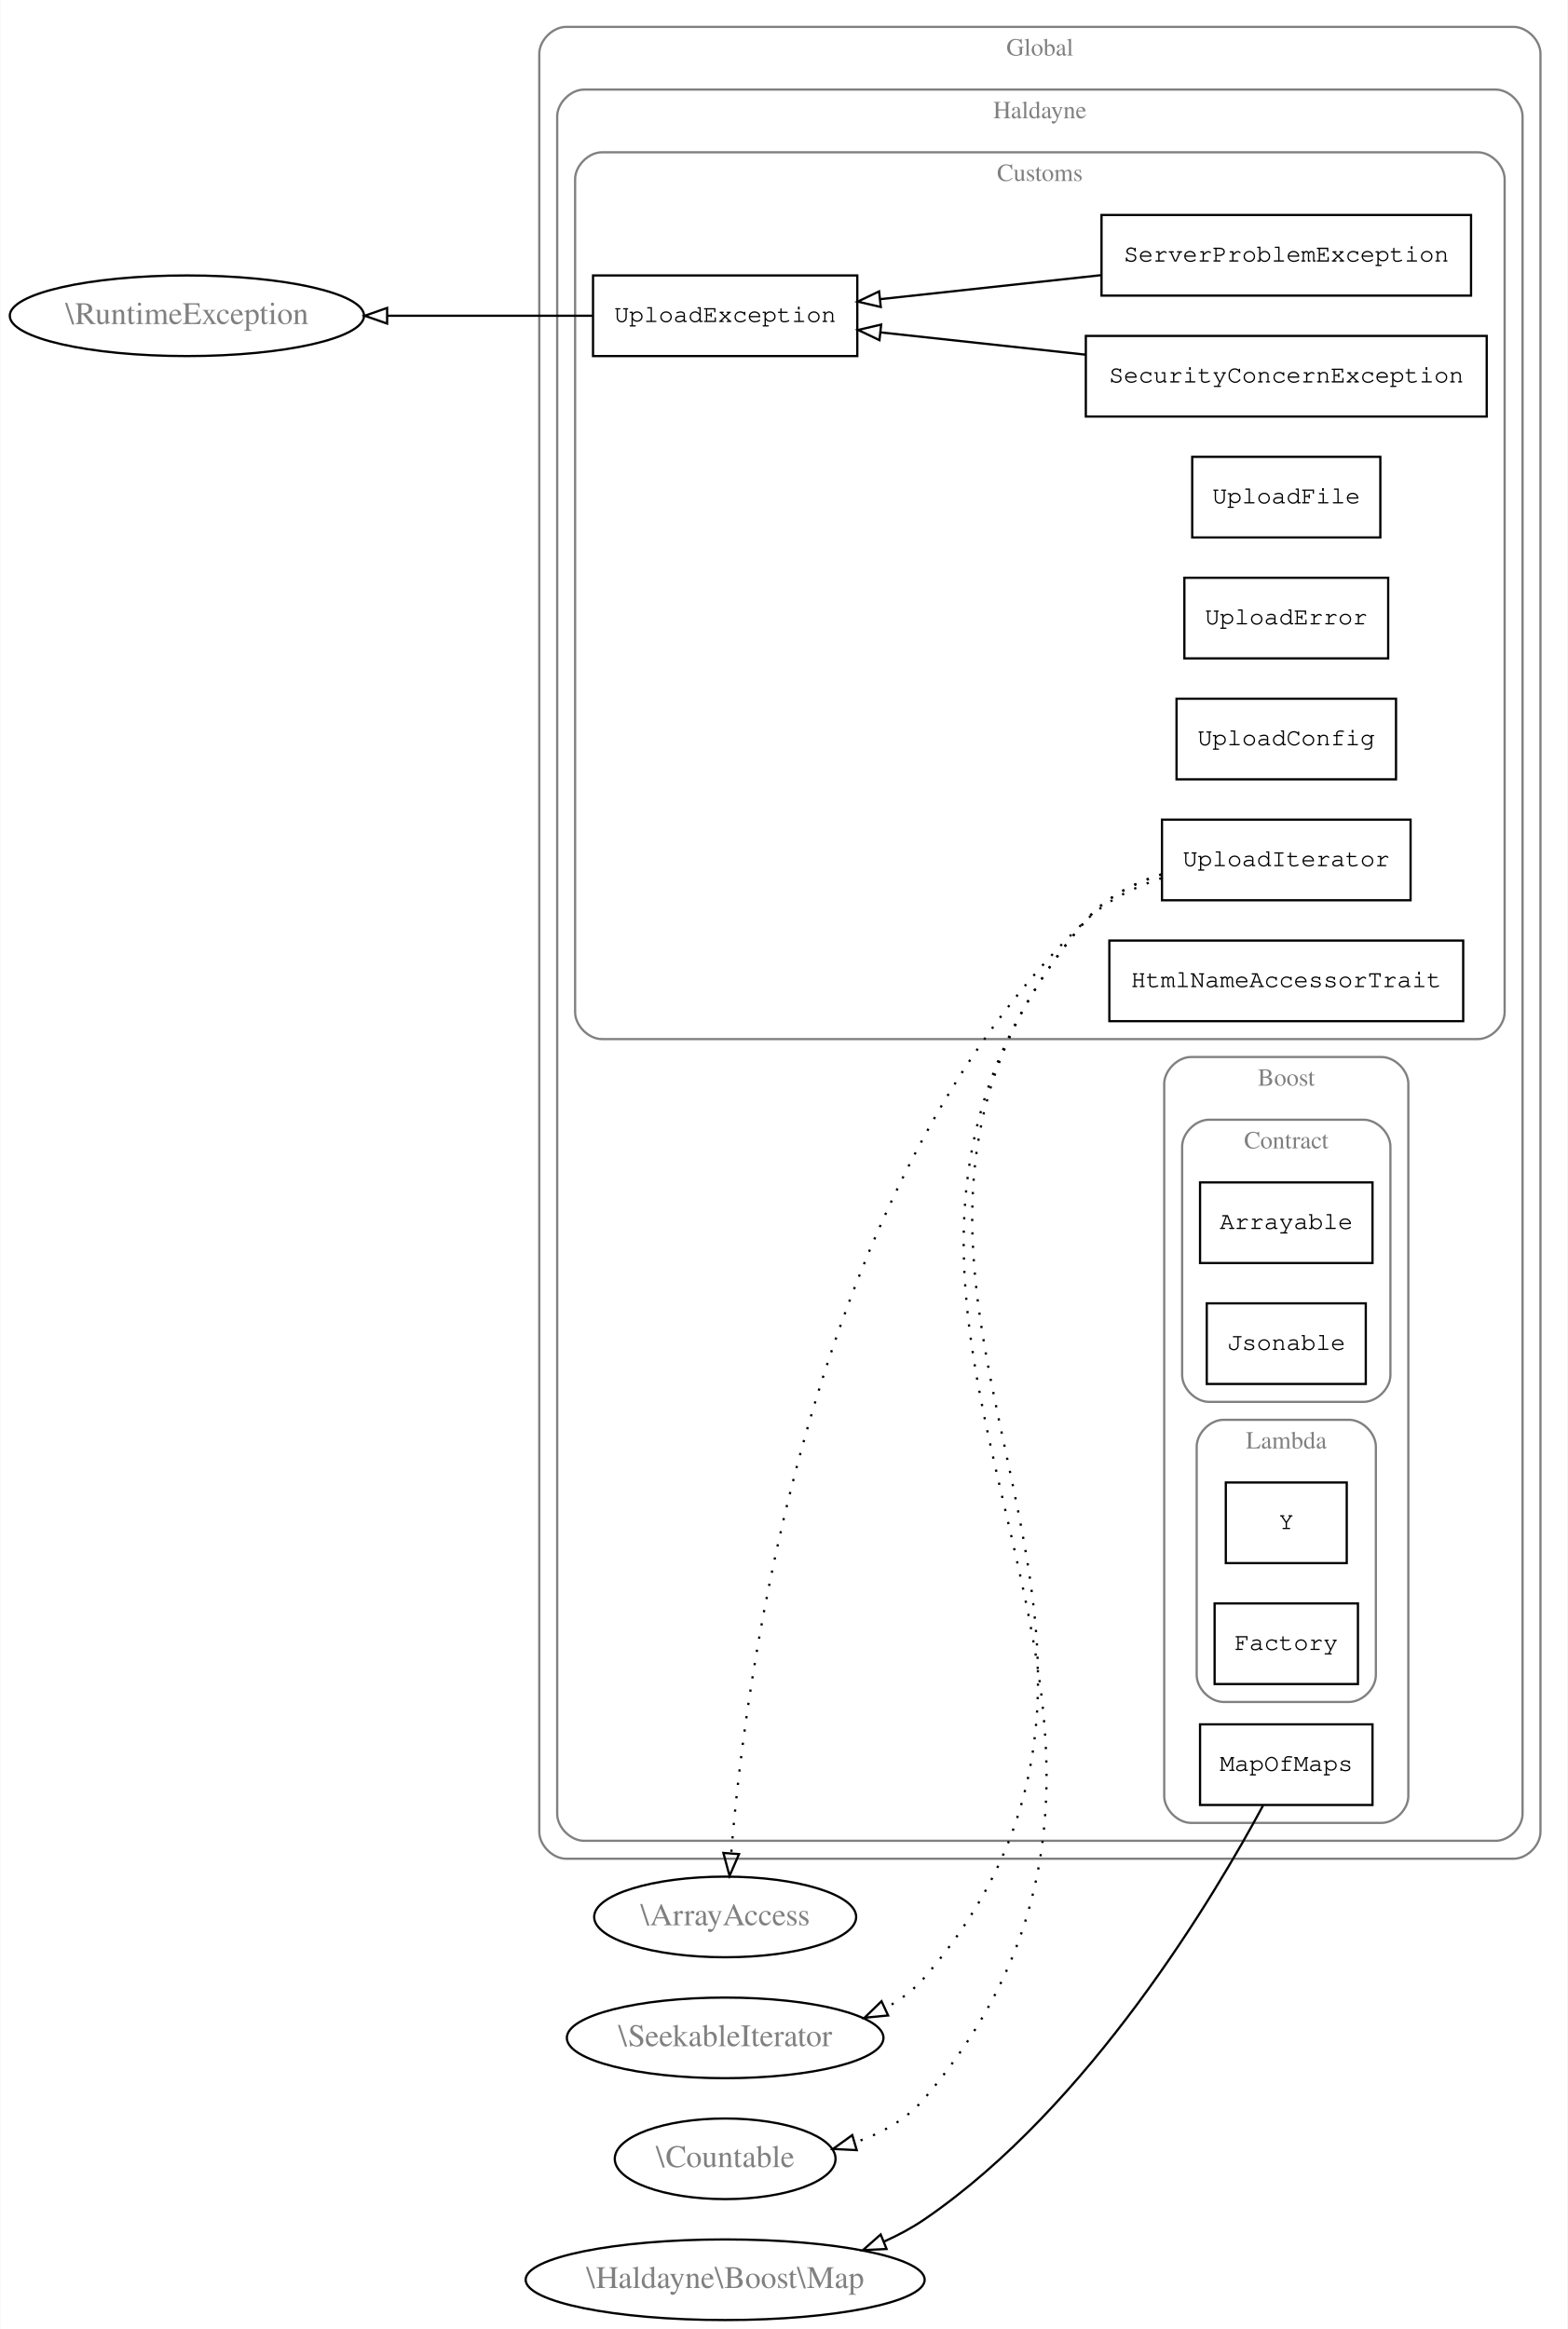
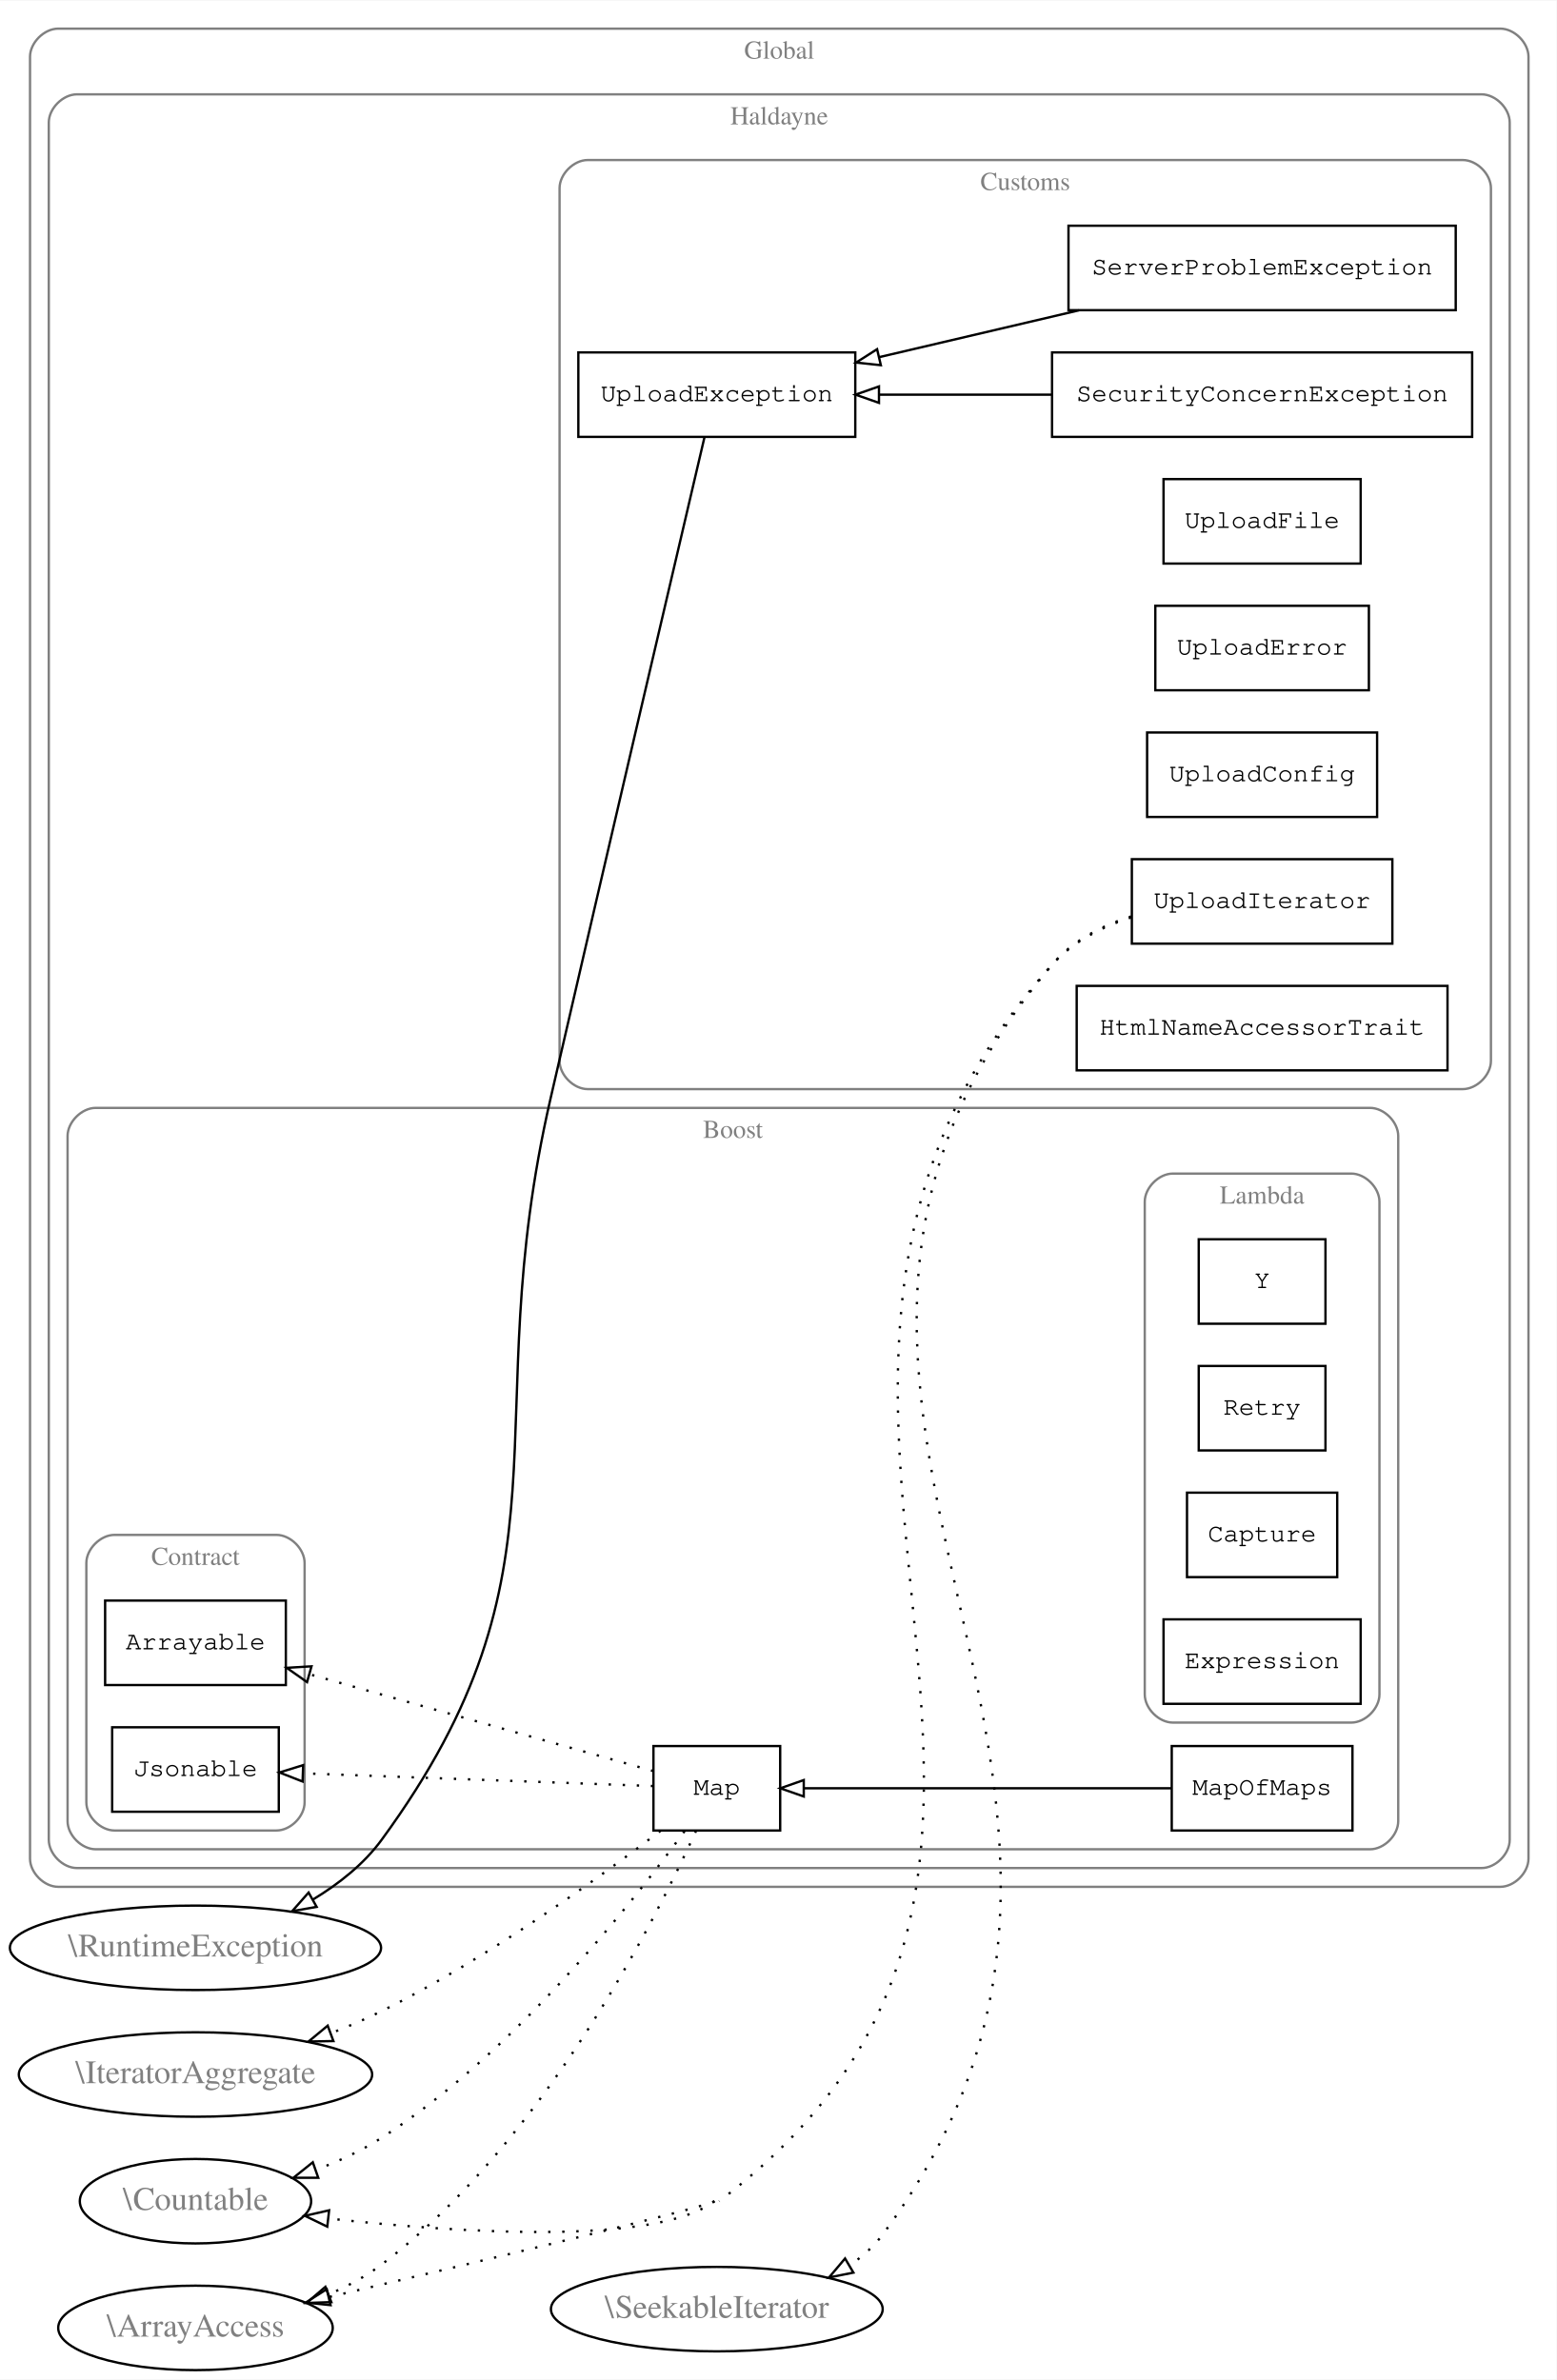
- <svg xmlns="http://www.w3.org/2000/svg" width="700pt" height="1040pt" viewBox="0.00 0.00 699.67 1040.00">
-   <g id="graph0" class="graph" transform="scale(1 1) rotate(0) translate(4 1036)">
-     <polygon fill="white" stroke="none" points="-4,4 -4,-1036 695.67,-1036 695.67,4 -4,4" />
+ <svg xmlns="http://www.w3.org/2000/svg" width="663pt" height="1014pt" viewBox="0.00 0.00 663.27 1014.00">
+   <g id="graph0" class="graph" transform="scale(1 1) rotate(0) translate(4 1010)">
+     <polygon fill="white" stroke="none" points="-4,4 -4,-1010 659.273,-1010 659.273,4 -4,4" />
    <g id="clust1" class="cluster">
-       <path fill="none" stroke="gray" d="M248.628,-206C248.628,-206 671.67,-206 671.67,-206 677.67,-206 683.67,-212 683.67,-218 683.67,-218 683.67,-1012 683.67,-1012 683.67,-1018 677.67,-1024 671.67,-1024 671.67,-1024 248.628,-1024 248.628,-1024 242.628,-1024 236.628,-1018 236.628,-1012 236.628,-1012 236.628,-218 236.628,-218 236.628,-212 242.628,-206 248.628,-206" />
-       <text text-anchor="middle" x="460.149" y="-1011.2" font-family="Times,serif" font-size="11.00" fill="gray">Global</text>
+       <path fill="none" stroke="gray" d="M20.793,-206C20.793,-206 635.273,-206 635.273,-206 641.273,-206 647.273,-212 647.273,-218 647.273,-218 647.273,-986 647.273,-986 647.273,-992 641.273,-998 635.273,-998 635.273,-998 20.793,-998 20.793,-998 14.793,-998 8.793,-992 8.793,-986 8.793,-986 8.793,-218 8.793,-218 8.793,-212 14.793,-206 20.793,-206" />
+       <text text-anchor="middle" x="328.033" y="-985.2" font-family="Times,serif" font-size="11.00" fill="gray">Global</text>
    </g>
    <g id="clust2" class="cluster">
-       <path fill="none" stroke="gray" d="M256.628,-214C256.628,-214 663.67,-214 663.67,-214 669.67,-214 675.67,-220 675.67,-226 675.67,-226 675.67,-984 675.67,-984 675.67,-990 669.67,-996 663.67,-996 663.67,-996 256.628,-996 256.628,-996 250.628,-996 244.628,-990 244.628,-984 244.628,-984 244.628,-226 244.628,-226 244.628,-220 250.628,-214 256.628,-214" />
-       <text text-anchor="middle" x="460.149" y="-983.2" font-family="Times,serif" font-size="11.00" fill="gray">Haldayne</text>
+       <path fill="none" stroke="gray" d="M28.793,-214C28.793,-214 627.273,-214 627.273,-214 633.273,-214 639.273,-220 639.273,-226 639.273,-226 639.273,-958 639.273,-958 639.273,-964 633.273,-970 627.273,-970 627.273,-970 28.793,-970 28.793,-970 22.793,-970 16.793,-964 16.793,-958 16.793,-958 16.793,-226 16.793,-226 16.793,-220 22.793,-214 28.793,-214" />
+       <text text-anchor="middle" x="328.033" y="-957.2" font-family="Times,serif" font-size="11.00" fill="gray">Haldayne</text>
    </g>
    <g id="clust3" class="cluster">
-       <path fill="none" stroke="gray" d="M264.628,-572C264.628,-572 655.67,-572 655.67,-572 661.67,-572 667.67,-578 667.67,-584 667.67,-584 667.67,-956 667.67,-956 667.67,-962 661.67,-968 655.67,-968 655.67,-968 264.628,-968 264.628,-968 258.628,-968 252.628,-962 252.628,-956 252.628,-956 252.628,-584 252.628,-584 252.628,-578 258.628,-572 264.628,-572" />
-       <text text-anchor="middle" x="460.149" y="-955.2" font-family="Times,serif" font-size="11.00" fill="gray">Customs</text>
+       <path fill="none" stroke="gray" d="M246.43,-546C246.43,-546 619.273,-546 619.273,-546 625.273,-546 631.273,-552 631.273,-558 631.273,-558 631.273,-930 631.273,-930 631.273,-936 625.273,-942 619.273,-942 619.273,-942 246.43,-942 246.43,-942 240.43,-942 234.43,-936 234.43,-930 234.43,-930 234.43,-558 234.43,-558 234.43,-552 240.43,-546 246.43,-546" />
+       <text text-anchor="middle" x="432.851" y="-929.2" font-family="Times,serif" font-size="11.00" fill="gray">Customs</text>
    </g>
    <g id="clust4" class="cluster">
-       <path fill="none" stroke="gray" d="M527.67,-222C527.67,-222 612.67,-222 612.67,-222 618.67,-222 624.67,-228 624.67,-234 624.67,-234 624.67,-552 624.67,-552 624.67,-558 618.67,-564 612.67,-564 612.67,-564 527.67,-564 527.67,-564 521.67,-564 515.67,-558 515.67,-552 515.67,-552 515.67,-234 515.67,-234 515.67,-228 521.67,-222 527.67,-222" />
-       <text text-anchor="middle" x="570.17" y="-551.2" font-family="Times,serif" font-size="11.00" fill="gray">Boost</text>
+       <path fill="none" stroke="gray" d="M36.793,-222C36.793,-222 579.773,-222 579.773,-222 585.773,-222 591.773,-228 591.773,-234 591.773,-234 591.773,-526 591.773,-526 591.773,-532 585.773,-538 579.773,-538 579.773,-538 36.793,-538 36.793,-538 30.793,-538 24.793,-532 24.793,-526 24.793,-526 24.793,-234 24.793,-234 24.793,-228 30.793,-222 36.793,-222" />
+       <text text-anchor="middle" x="308.283" y="-525.2" font-family="Times,serif" font-size="11.00" fill="gray">Boost</text>
    </g>
    <g id="clust5" class="cluster">
-       <path fill="none" stroke="gray" d="M535.67,-410C535.67,-410 604.67,-410 604.67,-410 610.67,-410 616.67,-416 616.67,-422 616.67,-422 616.67,-524 616.67,-524 616.67,-530 610.67,-536 604.67,-536 604.67,-536 535.67,-536 535.67,-536 529.67,-536 523.67,-530 523.67,-524 523.67,-524 523.67,-422 523.67,-422 523.67,-416 529.67,-410 535.67,-410" />
-       <text text-anchor="middle" x="570.17" y="-523.2" font-family="Times,serif" font-size="11.00" fill="gray">Contract</text>
+       <path fill="none" stroke="gray" d="M495.773,-276C495.773,-276 571.773,-276 571.773,-276 577.773,-276 583.773,-282 583.773,-288 583.773,-288 583.773,-498 583.773,-498 583.773,-504 577.773,-510 571.773,-510 571.773,-510 495.773,-510 495.773,-510 489.773,-510 483.773,-504 483.773,-498 483.773,-498 483.773,-288 483.773,-288 483.773,-282 489.773,-276 495.773,-276" />
+       <text text-anchor="middle" x="533.773" y="-497.2" font-family="Times,serif" font-size="11.00" fill="gray">Lambda</text>
    </g>
    <g id="clust6" class="cluster">
-       <path fill="none" stroke="gray" d="M542.17,-276C542.17,-276 598.17,-276 598.17,-276 604.17,-276 610.17,-282 610.17,-288 610.17,-288 610.17,-390 610.17,-390 610.17,-396 604.17,-402 598.17,-402 598.17,-402 542.17,-402 542.17,-402 536.17,-402 530.17,-396 530.17,-390 530.17,-390 530.17,-288 530.17,-288 530.17,-282 536.17,-276 542.17,-276" />
-       <text text-anchor="middle" x="570.17" y="-389.2" font-family="Times,serif" font-size="11.00" fill="gray">Lambda</text>
+       <path fill="none" stroke="gray" d="M44.793,-230C44.793,-230 113.793,-230 113.793,-230 119.793,-230 125.793,-236 125.793,-242 125.793,-242 125.793,-344 125.793,-344 125.793,-350 119.793,-356 113.793,-356 113.793,-356 44.793,-356 44.793,-356 38.793,-356 32.793,-350 32.793,-344 32.793,-344 32.793,-242 32.793,-242 32.793,-236 38.793,-230 44.793,-230" />
+       <text text-anchor="middle" x="79.293" y="-343.2" font-family="Times,serif" font-size="11.00" fill="gray">Contract</text>
    </g>
    <g id="node1" class="node">
-       <polygon fill="none" stroke="black" points="378.628,-913 260.628,-913 260.628,-877 378.628,-877 378.628,-913" />
-       <text text-anchor="middle" x="319.628" y="-892.2" font-family="Courier,monospace" font-size="11.00">UploadException</text>
+       <polygon fill="none" stroke="black" points="360.43,-860 242.43,-860 242.43,-824 360.43,-824 360.43,-860" />
+       <text text-anchor="middle" x="301.43" y="-839.2" font-family="Courier,monospace" font-size="11.00">UploadException</text>
+     </g>
+     <g id="node17" class="node">
+       <ellipse fill="none" stroke="black" cx="79.293" cy="-180" rx="79.087" ry="18" />
+       <text text-anchor="middle" x="79.293" y="-176.3" font-family="Times,serif" font-size="14.00" fill="gray">\RuntimeException</text>
+     </g>
+     <g id="edge1" class="edge">
+       <path fill="none" stroke="black" d="M296.148,-823.744C285.177,-776.94 255.192,-648.829 230.586,-542 198.255,-401.631 243.659,-342.238 158.586,-226 151.019,-215.661 140.365,-207.25 129.348,-200.585" />
+       <polygon fill="none" stroke="black" points="130.919,-197.454 120.486,-195.611 127.493,-203.558 130.919,-197.454" />
+     </g>
+     <g id="node2" class="node">
+       <polygon fill="none" stroke="black" points="616.273,-914 451.273,-914 451.273,-878 616.273,-878 616.273,-914" />
+       <text text-anchor="middle" x="533.773" y="-893.2" font-family="Courier,monospace" font-size="11.00">ServerProblemException</text>
+     </g>
+     <g id="edge2" class="edge">
+       <path fill="none" stroke="black" d="M455.752,-877.944C428.267,-871.5 397.514,-864.291 370.806,-858.03" />
+       <polygon fill="none" stroke="black" points="371.319,-854.555 360.784,-855.68 369.721,-861.37 371.319,-854.555" />
+     </g>
+     <g id="node3" class="node">
+       <polygon fill="none" stroke="black" points="623.273,-860 444.273,-860 444.273,-824 623.273,-824 623.273,-860" />
+       <text text-anchor="middle" x="533.773" y="-839.2" font-family="Courier,monospace" font-size="11.00">SecurityConcernException</text>
+     </g>
+     <g id="edge3" class="edge">
+       <path fill="none" stroke="black" d="M444.046,-842C419.648,-842 393.576,-842 370.538,-842" />
+       <polygon fill="none" stroke="black" points="370.525,-838.5 360.525,-842 370.525,-845.5 370.525,-838.5" />
+     </g>
+     <g id="node4" class="node">
+       <polygon fill="none" stroke="black" points="575.773,-806 491.773,-806 491.773,-770 575.773,-770 575.773,-806" />
+       <text text-anchor="middle" x="533.773" y="-785.2" font-family="Courier,monospace" font-size="11.00">UploadFile</text>
+     </g>
+     <g id="node5" class="node">
+       <polygon fill="none" stroke="black" points="579.273,-752 488.273,-752 488.273,-716 579.273,-716 579.273,-752" />
+       <text text-anchor="middle" x="533.773" y="-731.2" font-family="Courier,monospace" font-size="11.00">UploadError</text>
+     </g>
+     <g id="node6" class="node">
+       <polygon fill="none" stroke="black" points="582.773,-698 484.773,-698 484.773,-662 582.773,-662 582.773,-698" />
+       <text text-anchor="middle" x="533.773" y="-677.2" font-family="Courier,monospace" font-size="11.00">UploadConfig</text>
+     </g>
+     <g id="node7" class="node">
+       <polygon fill="none" stroke="black" points="589.273,-644 478.273,-644 478.273,-608 589.273,-608 589.273,-644" />
+       <text text-anchor="middle" x="533.773" y="-623.2" font-family="Courier,monospace" font-size="11.00">UploadIterator</text>
+     </g>
+     <g id="node18" class="node">
+       <ellipse fill="none" stroke="black" cx="79.293" cy="-18" rx="58.49" ry="18" />
+       <text text-anchor="middle" x="79.293" y="-14.3" font-family="Times,serif" font-size="14.00" fill="gray">\ArrayAccess</text>
+     </g>
+     <g id="edge4" class="edge">
+       <path fill="none" stroke="black" stroke-dasharray="1,5" d="M477.881,-619.131C465.304,-615.105 453.065,-608.809 444.273,-599 282.387,-418.37 495.919,-218.274 302.43,-72" />
+       <path fill="none" stroke="black" stroke-dasharray="1,5" d="M300.43,-72C297.082,-69.469 200.409,-46.325 136.3,-31.168" />
+       <polygon fill="none" stroke="black" points="136.846,-27.701 126.309,-28.809 135.237,-34.514 136.846,-27.701" />
+     </g>
+     <g id="node19" class="node">
+       <ellipse fill="none" stroke="black" cx="301.43" cy="-26" rx="70.688" ry="18" />
+       <text text-anchor="middle" x="301.43" y="-22.3" font-family="Times,serif" font-size="14.00" fill="gray">\SeekableIterator</text>
+     </g>
+     <g id="edge5" class="edge">
+       <path fill="none" stroke="black" stroke-dasharray="1,5" d="M477.966,-619.604C465.233,-615.58 452.898,-609.167 444.273,-599 287.362,-414.024 516.497,-253.031 372.273,-58 368.422,-52.792 363.519,-48.409 358.101,-44.724" />
+       <polygon fill="none" stroke="black" points="359.631,-41.563 349.241,-39.491 356.072,-47.59 359.631,-41.563" />
+     </g>
+     <g id="node20" class="node">
+       <ellipse fill="none" stroke="black" cx="79.293" cy="-72" rx="49.291" ry="18" />
+       <text text-anchor="middle" x="79.293" y="-68.3" font-family="Times,serif" font-size="14.00" fill="gray">\Countable</text>
+     </g>
+     <g id="edge6" class="edge">
+       <path fill="none" stroke="black" stroke-dasharray="1,5" d="M300.43,-72C275.532,-53.178 192.793,-58.374 136.156,-64.601" />
+       <polygon fill="none" stroke="black" points="135.443,-61.16 125.904,-65.771 136.237,-68.115 135.443,-61.16" />
+     </g>
+     <g id="node8" class="node">
+       <polygon fill="none" stroke="black" points="612.773,-590 454.773,-590 454.773,-554 612.773,-554 612.773,-590" />
+       <text text-anchor="middle" x="533.773" y="-569.2" font-family="Courier,monospace" font-size="11.00">HtmlNameAccessorTrait</text>
+     </g>
+     <g id="node9" class="node">
+       <polygon fill="none" stroke="black" points="560.773,-482 506.773,-482 506.773,-446 560.773,-446 560.773,-482" />
+       <text text-anchor="middle" x="533.773" y="-461.2" font-family="Courier,monospace" font-size="11.00">Y</text>
+     </g>
+     <g id="node10" class="node">
+       <polygon fill="none" stroke="black" points="560.773,-428 506.773,-428 506.773,-392 560.773,-392 560.773,-428" />
+       <text text-anchor="middle" x="533.773" y="-407.2" font-family="Courier,monospace" font-size="11.00">Retry</text>
+     </g>
+     <g id="node11" class="node">
+       <polygon fill="none" stroke="black" points="565.773,-374 501.773,-374 501.773,-338 565.773,-338 565.773,-374" />
+       <text text-anchor="middle" x="533.773" y="-353.2" font-family="Courier,monospace" font-size="11.00">Capture</text>
+     </g>
+     <g id="node12" class="node">
+       <polygon fill="none" stroke="black" points="575.773,-320 491.773,-320 491.773,-284 575.773,-284 575.773,-320" />
+       <text text-anchor="middle" x="533.773" y="-299.2" font-family="Courier,monospace" font-size="11.00">Expression</text>
+     </g>
+     <g id="node13" class="node">
+       <polygon fill="none" stroke="black" points="117.793,-328 40.793,-328 40.793,-292 117.793,-292 117.793,-328" />
+       <text text-anchor="middle" x="79.293" y="-307.2" font-family="Courier,monospace" font-size="11.00">Arrayable</text>
    </g>
    <g id="node14" class="node">
-       <ellipse fill="none" stroke="black" cx="79.293" cy="-895" rx="79.087" ry="18" />
-       <text text-anchor="middle" x="79.293" y="-891.3" font-family="Times,serif" font-size="14.00" fill="gray">\RuntimeException</text>
-     </g>
-     <g id="edge1" class="edge">
-       <path fill="none" stroke="black" d="M260.325,-895C232.838,-895 199.446,-895 168.921,-895" />
-       <polygon fill="none" stroke="black" points="168.691,-891.5 158.691,-895 168.691,-898.5 168.691,-891.5" />
-     </g>
-     <g id="node2" class="node">
-       <polygon fill="none" stroke="black" points="652.67,-940 487.67,-940 487.67,-904 652.67,-904 652.67,-940" />
-       <text text-anchor="middle" x="570.17" y="-919.2" font-family="Courier,monospace" font-size="11.00">ServerProblemException</text>
-     </g>
-     <g id="edge2" class="edge">
-       <path fill="none" stroke="black" d="M487.444,-913.122C455.538,-909.656 419.377,-905.727 388.898,-902.416" />
-       <polygon fill="none" stroke="black" points="389.114,-898.919 378.794,-901.319 388.358,-905.878 389.114,-898.919" />
-     </g>
-     <g id="node3" class="node">
-       <polygon fill="none" stroke="black" points="659.67,-886 480.67,-886 480.67,-850 659.67,-850 659.67,-886" />
-       <text text-anchor="middle" x="570.17" y="-865.2" font-family="Courier,monospace" font-size="11.00">SecurityConcernException</text>
-     </g>
-     <g id="edge3" class="edge">
-       <path fill="none" stroke="black" d="M480.493,-877.633C450.446,-880.897 417.367,-884.491 389.133,-887.558" />
-       <polygon fill="none" stroke="black" points="388.529,-884.103 378.965,-888.663 389.285,-891.062 388.529,-884.103" />
-     </g>
-     <g id="node4" class="node">
-       <polygon fill="none" stroke="black" points="612.17,-832 528.17,-832 528.17,-796 612.17,-796 612.17,-832" />
-       <text text-anchor="middle" x="570.17" y="-811.2" font-family="Courier,monospace" font-size="11.00">UploadFile</text>
-     </g>
-     <g id="node5" class="node">
-       <polygon fill="none" stroke="black" points="615.67,-778 524.67,-778 524.67,-742 615.67,-742 615.67,-778" />
-       <text text-anchor="middle" x="570.17" y="-757.2" font-family="Courier,monospace" font-size="11.00">UploadError</text>
-     </g>
-     <g id="node6" class="node">
-       <polygon fill="none" stroke="black" points="619.17,-724 521.17,-724 521.17,-688 619.17,-688 619.17,-724" />
-       <text text-anchor="middle" x="570.17" y="-703.2" font-family="Courier,monospace" font-size="11.00">UploadConfig</text>
-     </g>
-     <g id="node7" class="node">
-       <polygon fill="none" stroke="black" points="625.67,-670 514.67,-670 514.67,-634 625.67,-634 625.67,-670" />
-       <text text-anchor="middle" x="570.17" y="-649.2" font-family="Courier,monospace" font-size="11.00">UploadIterator</text>
+       <polygon fill="none" stroke="black" points="114.793,-274 43.793,-274 43.793,-238 114.793,-238 114.793,-274" />
+       <text text-anchor="middle" x="79.293" y="-253.2" font-family="Courier,monospace" font-size="11.00">Jsonable</text>
    </g>
    <g id="node15" class="node">
-       <ellipse fill="none" stroke="black" cx="319.628" cy="-180" rx="58.49" ry="18" />
-       <text text-anchor="middle" x="319.628" y="-176.3" font-family="Times,serif" font-size="14.00" fill="gray">\ArrayAccess</text>
+       <polygon fill="none" stroke="black" points="328.43,-266 274.43,-266 274.43,-230 328.43,-230 328.43,-266" />
+       <text text-anchor="middle" x="301.43" y="-245.2" font-family="Courier,monospace" font-size="11.00">Map</text>
    </g>
-     <g id="edge4" class="edge">
-       <path fill="none" stroke="black" stroke-dasharray="1,5" d="M514.394,-643.827C502.11,-639.821 489.978,-633.861 480.67,-625 356.864,-507.132 328.58,-286.635 322.334,-208.414" />
-       <polygon fill="none" stroke="black" points="325.818,-208.062 321.591,-198.346 318.837,-208.577 325.818,-208.062" />
+     <g id="edge8" class="edge">
+       <path fill="none" stroke="black" stroke-dasharray="1,5" d="M274.313,-255.356C238.313,-265.495 172.813,-283.942 127.96,-296.575" />
+       <polygon fill="none" stroke="black" points="126.836,-293.255 118.159,-299.335 128.734,-299.993 126.836,-293.255" />
+     </g>
+     <g id="edge9" class="edge">
+       <path fill="none" stroke="black" stroke-dasharray="1,5" d="M274.313,-248.949C237.543,-250.285 169.999,-252.74 125.112,-254.371" />
+       <polygon fill="none" stroke="black" points="124.927,-250.876 115.06,-254.737 125.181,-257.871 124.927,-250.876" />
+     </g>
+     <g id="edge10" class="edge">
+       <path fill="none" stroke="black" stroke-dasharray="1,5" d="M292.622,-229.955C274.708,-190.617 226.878,-96.54 158.586,-45 151.822,-39.895 144.023,-35.71 136.023,-32.291" />
+       <polygon fill="none" stroke="black" points="137.179,-28.985 126.591,-28.621 134.641,-35.509 137.179,-28.985" />
+     </g>
+     <g id="edge7" class="edge">
+       <path fill="none" stroke="black" stroke-dasharray="1,5" d="M287.68,-229.728C265.094,-198.637 215.077,-135.292 158.586,-99 150.058,-93.521 140.289,-89.012 130.61,-85.355" />
+       <polygon fill="none" stroke="black" points="131.604,-81.994 121.009,-81.976 129.281,-88.597 131.604,-81.994" />
+     </g>
+     <g id="node21" class="node">
+       <ellipse fill="none" stroke="black" cx="79.293" cy="-126" rx="75.287" ry="18" />
+       <text text-anchor="middle" x="79.293" y="-122.3" font-family="Times,serif" font-size="14.00" fill="gray">\IteratorAggregate</text>
+     </g>
+     <g id="edge11" class="edge">
+       <path fill="none" stroke="black" stroke-dasharray="1,5" d="M277.478,-229.895C250.33,-209.145 203.178,-175.155 158.586,-153 151.705,-149.581 144.285,-146.413 136.852,-143.541" />
+       <polygon fill="none" stroke="black" points="138.061,-140.256 127.468,-140.063 135.628,-146.82 138.061,-140.256" />
    </g>
    <g id="node16" class="node">
-       <ellipse fill="none" stroke="black" cx="319.628" cy="-126" rx="70.688" ry="18" />
-       <text text-anchor="middle" x="319.628" y="-122.3" font-family="Times,serif" font-size="14.00" fill="gray">\SeekableIterator</text>
+       <polygon fill="none" stroke="black" points="572.273,-266 495.273,-266 495.273,-230 572.273,-230 572.273,-266" />
+       <text text-anchor="middle" x="533.773" y="-245.2" font-family="Courier,monospace" font-size="11.00">MapOfMaps</text>
    </g>
-     <g id="edge5" class="edge">
-       <path fill="none" stroke="black" stroke-dasharray="1,5" d="M514.495,-645.491C501.761,-641.468 489.392,-635.085 480.67,-625 341.861,-464.492 547.362,-313.609 408.67,-153 403.785,-147.343 397.748,-142.852 391.143,-139.289" />
-       <polygon fill="none" stroke="black" points="392.384,-136.007 381.838,-134.984 389.444,-142.36 392.384,-136.007" />
-     </g>
-     <g id="node17" class="node">
-       <ellipse fill="none" stroke="black" cx="319.628" cy="-72" rx="49.291" ry="18" />
-       <text text-anchor="middle" x="319.628" y="-68.3" font-family="Times,serif" font-size="14.00" fill="gray">\Countable</text>
-     </g>
-     <g id="edge6" class="edge">
-       <path fill="none" stroke="black" stroke-dasharray="1,5" d="M514.389,-645.582C501.656,-641.558 489.314,-635.151 480.67,-625 327.697,-445.347 561.513,-278.764 408.67,-99 400.66,-89.579 389.454,-83.387 377.714,-79.331" />
-       <polygon fill="none" stroke="black" points="378.367,-75.875 367.785,-76.403 376.387,-82.589 378.367,-75.875" />
-     </g>
-     <g id="node8" class="node">
-       <polygon fill="none" stroke="black" points="649.17,-616 491.17,-616 491.17,-580 649.17,-580 649.17,-616" />
-       <text text-anchor="middle" x="570.17" y="-595.2" font-family="Courier,monospace" font-size="11.00">HtmlNameAccessorTrait</text>
-     </g>
-     <g id="node9" class="node">
-       <polygon fill="none" stroke="black" points="608.67,-508 531.67,-508 531.67,-472 608.67,-472 608.67,-508" />
-       <text text-anchor="middle" x="570.17" y="-487.2" font-family="Courier,monospace" font-size="11.00">Arrayable</text>
-     </g>
-     <g id="node10" class="node">
-       <polygon fill="none" stroke="black" points="605.67,-454 534.67,-454 534.67,-418 605.67,-418 605.67,-454" />
-       <text text-anchor="middle" x="570.17" y="-433.2" font-family="Courier,monospace" font-size="11.00">Jsonable</text>
-     </g>
-     <g id="node11" class="node">
-       <polygon fill="none" stroke="black" points="597.17,-374 543.17,-374 543.17,-338 597.17,-338 597.17,-374" />
-       <text text-anchor="middle" x="570.17" y="-353.2" font-family="Courier,monospace" font-size="11.00">Y</text>
-     </g>
-     <g id="node12" class="node">
-       <polygon fill="none" stroke="black" points="602.17,-320 538.17,-320 538.17,-284 602.17,-284 602.17,-320" />
-       <text text-anchor="middle" x="570.17" y="-299.2" font-family="Courier,monospace" font-size="11.00">Factory</text>
-     </g>
-     <g id="node13" class="node">
-       <polygon fill="none" stroke="black" points="608.67,-266 531.67,-266 531.67,-230 608.67,-230 608.67,-266" />
-       <text text-anchor="middle" x="570.17" y="-245.2" font-family="Courier,monospace" font-size="11.00">MapOfMaps</text>
-     </g>
-     <g id="node18" class="node">
-       <ellipse fill="none" stroke="black" cx="319.628" cy="-18" rx="89.084" ry="18" />
-       <text text-anchor="middle" x="319.628" y="-14.3" font-family="Times,serif" font-size="14.00" fill="gray">\Haldayne\Boost\Map</text>
-     </g>
-     <g id="edge7" class="edge">
-       <path fill="none" stroke="black" d="M559.82,-229.795C538.521,-190.135 482.477,-95.459 408.67,-45 403.084,-41.181 396.938,-37.886 390.57,-35.047" />
-       <polygon fill="none" stroke="black" points="391.703,-31.73 381.121,-31.206 389.066,-38.215 391.703,-31.73" />
+     <g id="edge12" class="edge">
+       <path fill="none" stroke="black" d="M495.252,-248C452.004,-248 381.412,-248 338.7,-248" />
+       <polygon fill="none" stroke="black" points="338.475,-244.5 328.475,-248 338.475,-251.5 338.475,-244.5" />
    </g>
  </g>
</svg>
